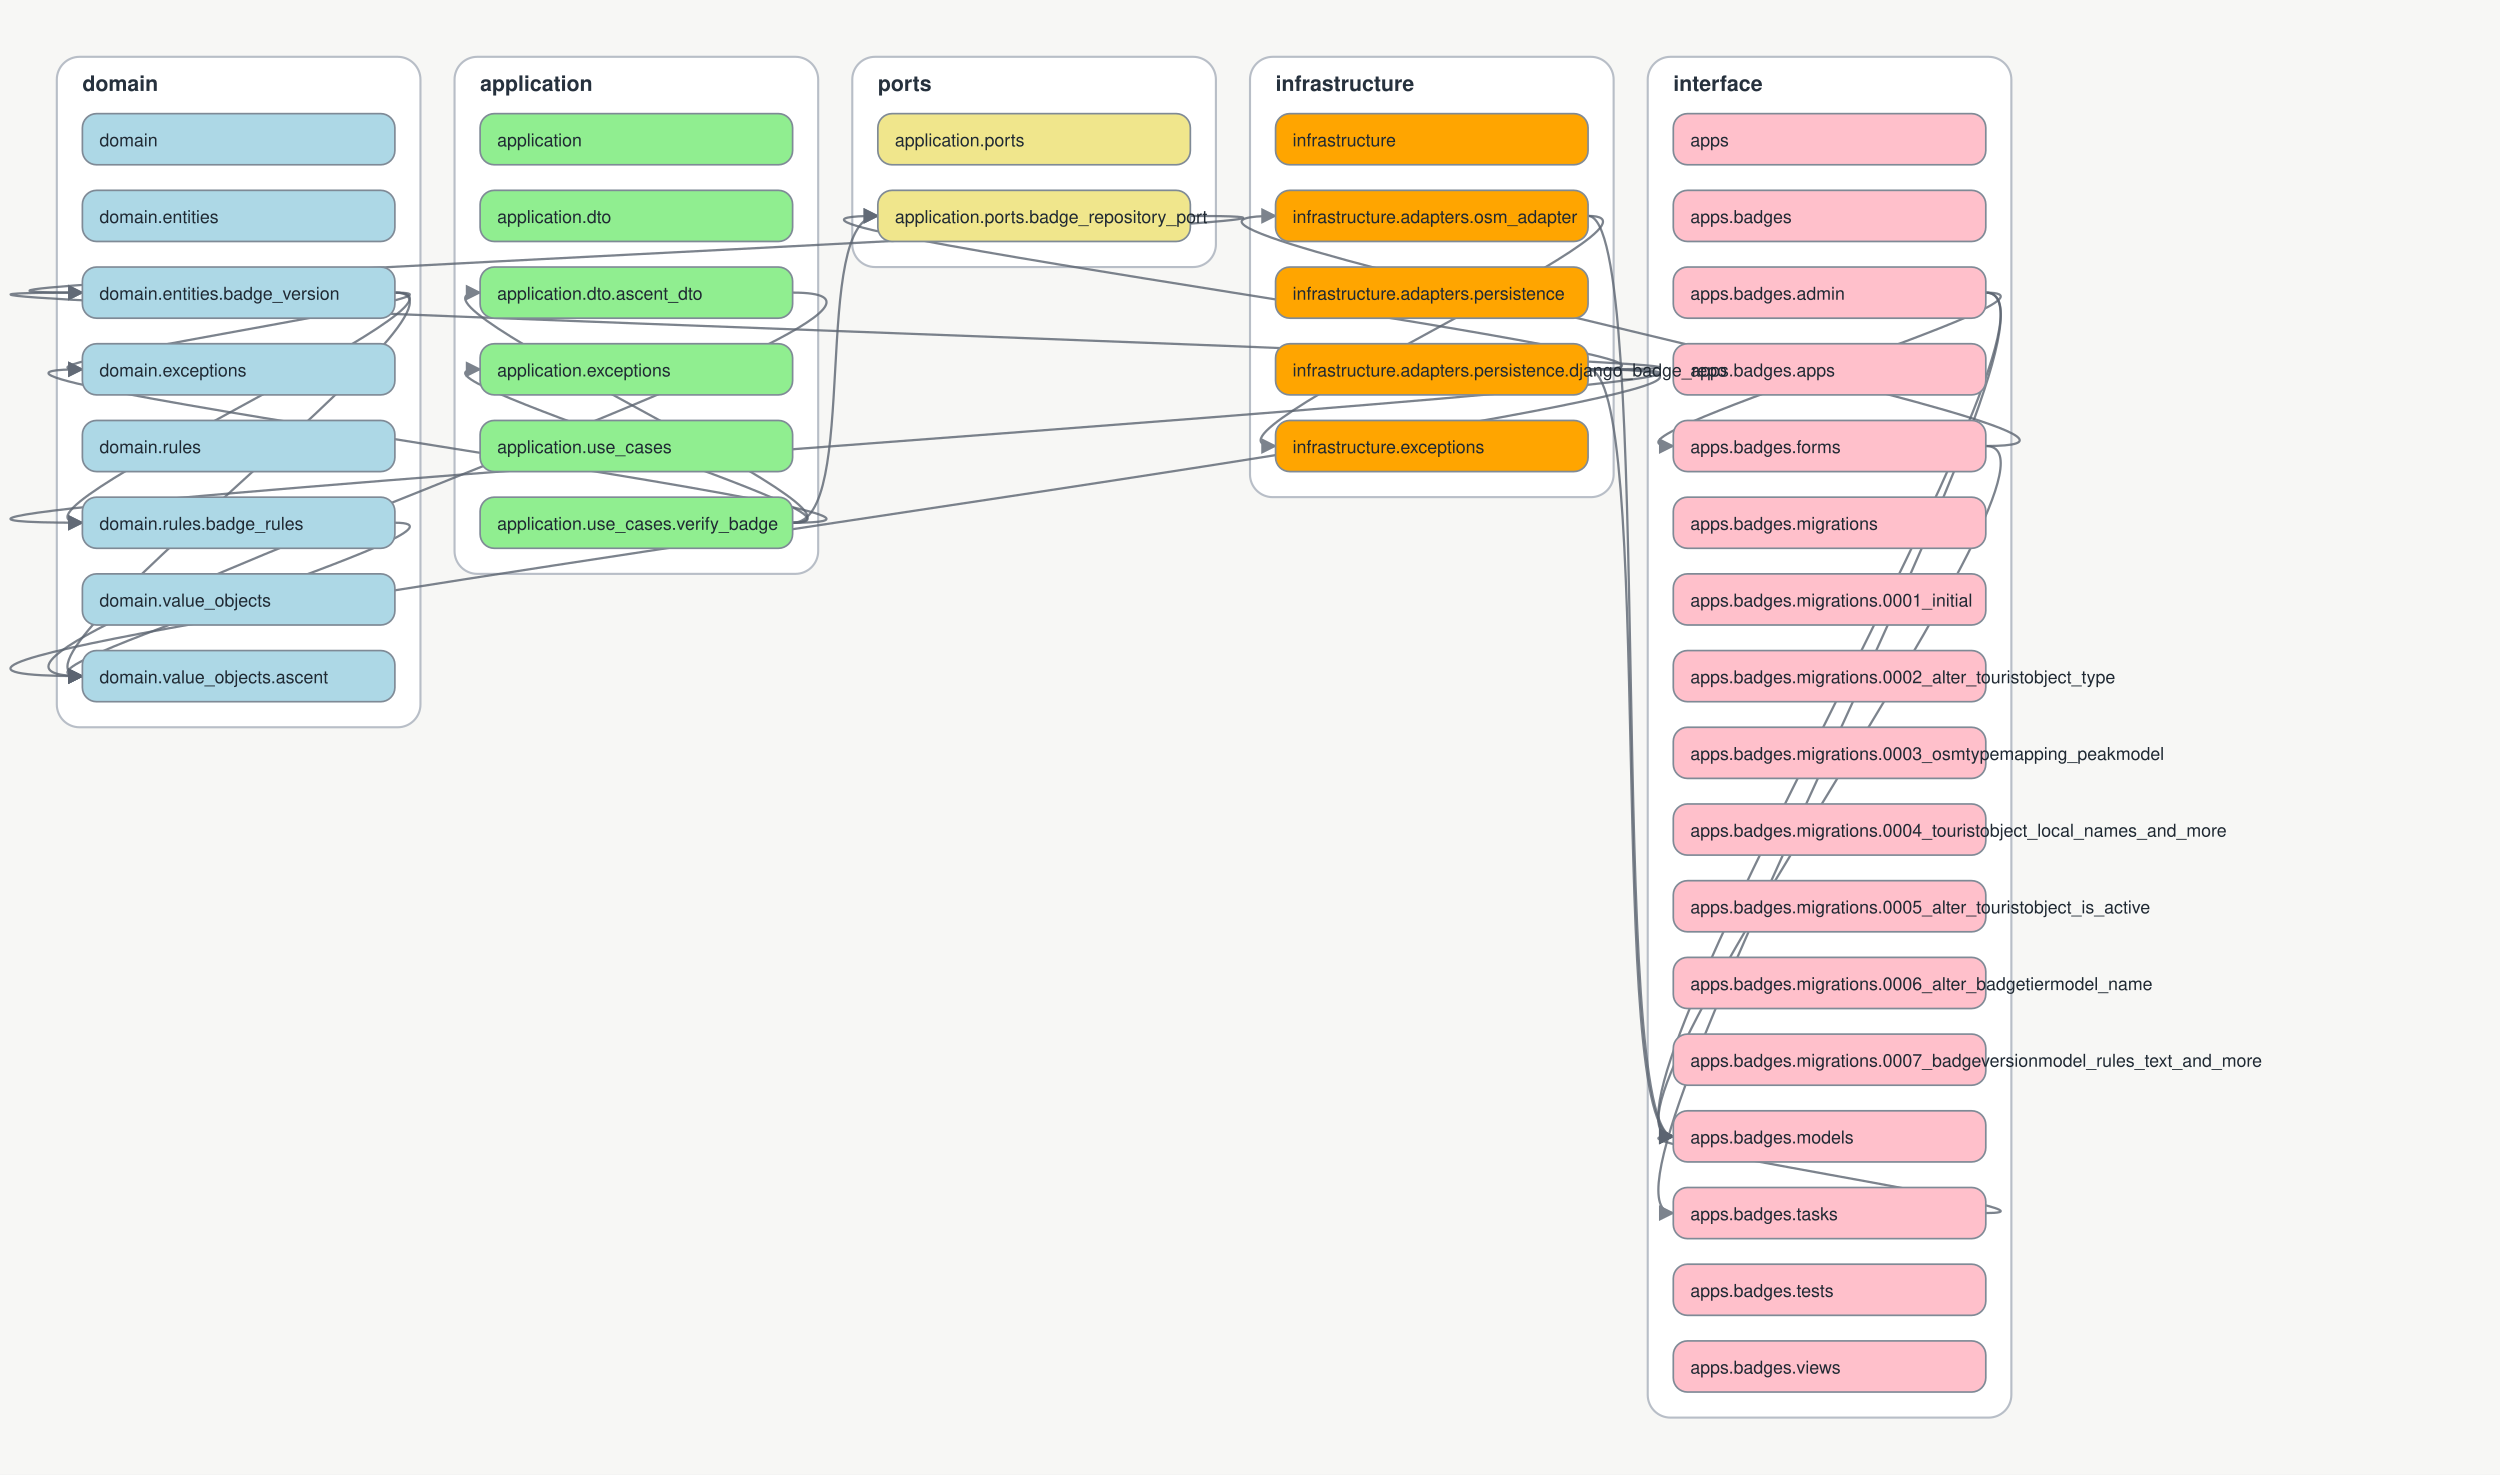
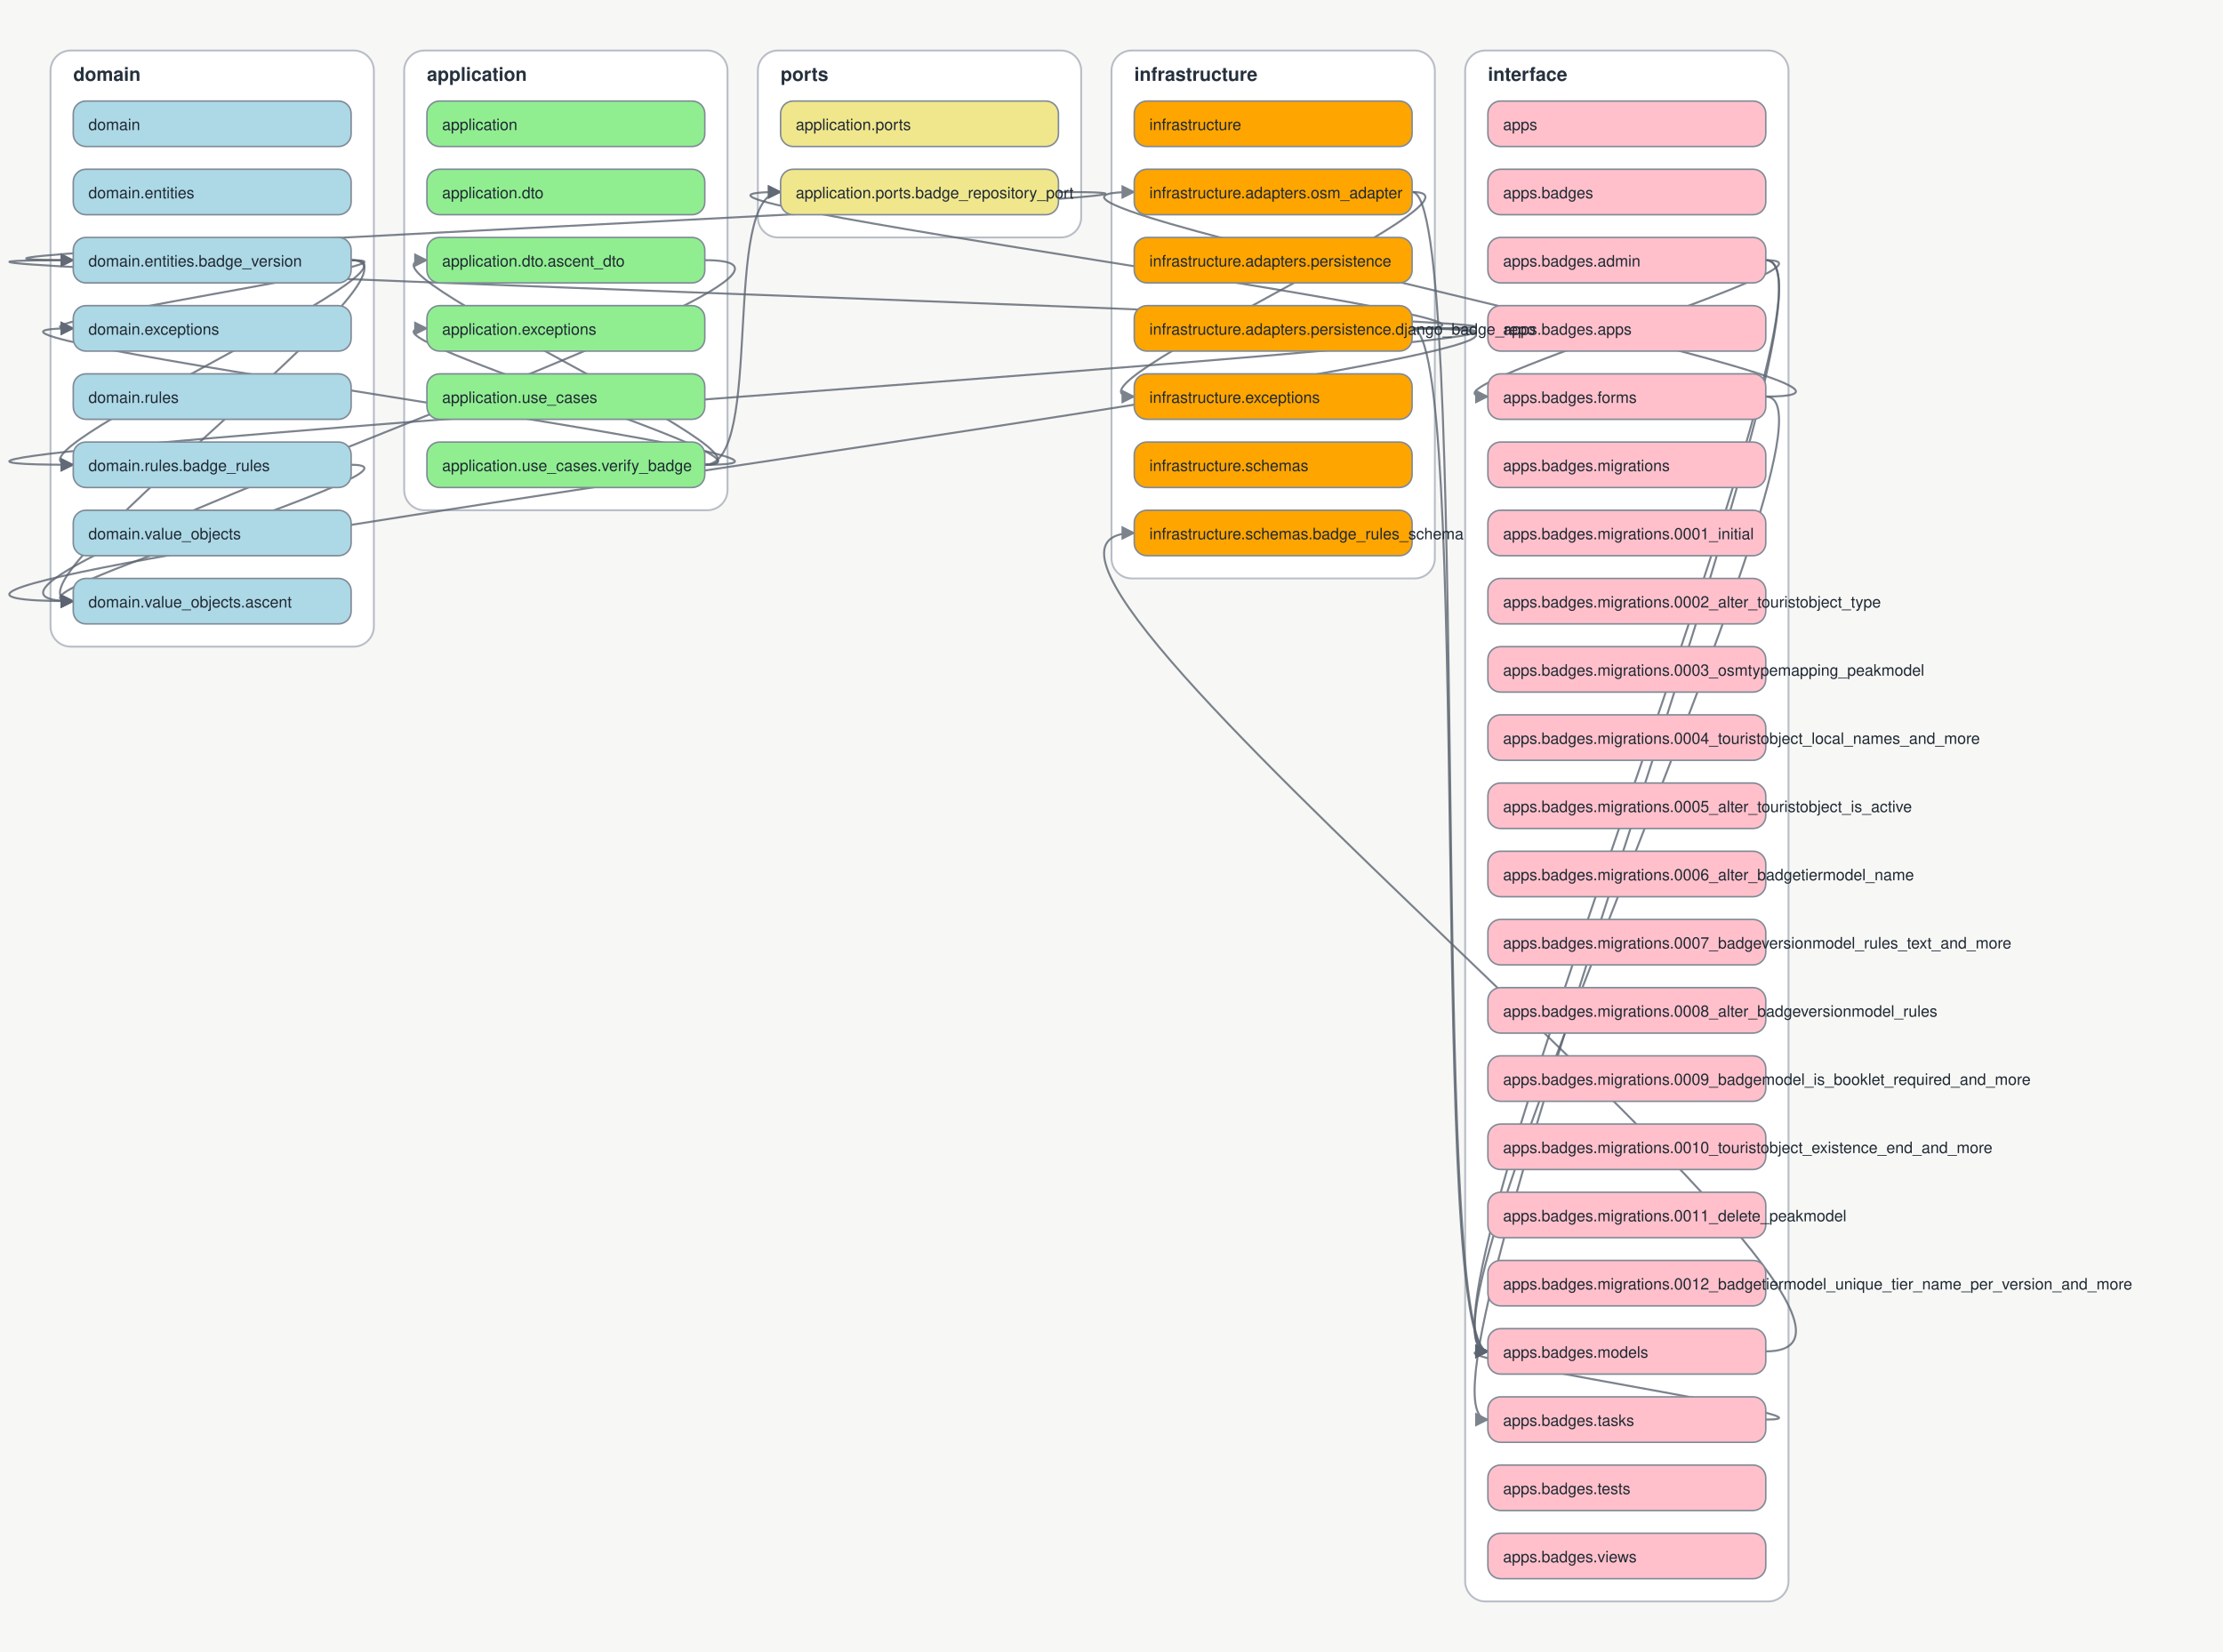
- <svg xmlns="http://www.w3.org/2000/svg" width="1760" height="1038" viewBox="0 0 1760 1038">
+ <svg xmlns="http://www.w3.org/2000/svg" width="1760" height="1308" viewBox="0 0 1760 1308">
  <defs>
    <marker id="arrow" viewBox="0 0 10 10" refX="9" refY="5" markerWidth="7" markerHeight="7" orient="auto-start-reverse">
      <path d="M 0 0 L 10 5 L 0 10 z" fill="#5b6470" />
    </marker>
  </defs>
  <rect width="100%" height="100%" fill="#f7f7f5" />
  <rect x="40" y="40" width="256" height="472" rx="16" fill="#ffffff" stroke="#b8bec7" stroke-width="1.5" />
  <text x="58" y="64" font-family="Helvetica, Arial, sans-serif" font-size="15" font-weight="700" fill="#26313d">domain</text>
  <rect x="320" y="40" width="256" height="364" rx="16" fill="#ffffff" stroke="#b8bec7" stroke-width="1.5" />
  <text x="338" y="64" font-family="Helvetica, Arial, sans-serif" font-size="15" font-weight="700" fill="#26313d">application</text>
  <rect x="600" y="40" width="256" height="148" rx="16" fill="#ffffff" stroke="#b8bec7" stroke-width="1.5" />
  <text x="618" y="64" font-family="Helvetica, Arial, sans-serif" font-size="15" font-weight="700" fill="#26313d">ports</text>
-   <rect x="880" y="40" width="256" height="310" rx="16" fill="#ffffff" stroke="#b8bec7" stroke-width="1.5" />
+   <rect x="880" y="40" width="256" height="418" rx="16" fill="#ffffff" stroke="#b8bec7" stroke-width="1.5" />
  <text x="898" y="64" font-family="Helvetica, Arial, sans-serif" font-size="15" font-weight="700" fill="#26313d">infrastructure</text>
-   <rect x="1160" y="40" width="256" height="958" rx="16" fill="#ffffff" stroke="#b8bec7" stroke-width="1.5" />
+   <rect x="1160" y="40" width="256" height="1228" rx="16" fill="#ffffff" stroke="#b8bec7" stroke-width="1.5" />
  <text x="1178" y="64" font-family="Helvetica, Arial, sans-serif" font-size="15" font-weight="700" fill="#26313d">interface</text>
  <path d="M 558.0 206.0 C 733.0 206.0, -117.0 476.0, 58.0 476.0" fill="none" stroke="#5b6470" stroke-width="1.6" opacity="0.8" marker-end="url(#arrow)" />
  <path d="M 838.0 152.0 C 1111.0 152.0, -215.0 206.0, 58.0 206.0" fill="none" stroke="#5b6470" stroke-width="1.6" opacity="0.8" marker-end="url(#arrow)" />
  <path d="M 558.0 368.0 C 635.0 368.0, 261.0 206.0, 338.0 206.0" fill="none" stroke="#5b6470" stroke-width="1.6" opacity="0.8" marker-end="url(#arrow)" />
  <path d="M 558.0 368.0 C 635.0 368.0, 261.0 260.0, 338.0 260.0" fill="none" stroke="#5b6470" stroke-width="1.6" opacity="0.8" marker-end="url(#arrow)" />
  <path d="M 558.0 368.0 C 606.0 368.0, 570.0 152.0, 618.0 152.0" fill="none" stroke="#5b6470" stroke-width="1.6" opacity="0.8" marker-end="url(#arrow)" />
  <path d="M 558.0 368.0 C 733.0 368.0, -117.0 260.0, 58.0 260.0" fill="none" stroke="#5b6470" stroke-width="1.6" opacity="0.8" marker-end="url(#arrow)" />
  <path d="M 1398.0 206.0 C 1475.0 206.0, 1101.0 314.0, 1178.0 314.0" fill="none" stroke="#5b6470" stroke-width="1.6" opacity="0.8" marker-end="url(#arrow)" />
-   <path d="M 1398.0 206.0 C 1475.0 206.0, 1101.0 800.0, 1178.0 800.0" fill="none" stroke="#5b6470" stroke-width="1.6" opacity="0.8" marker-end="url(#arrow)" />
-   <path d="M 1398.0 206.0 C 1475.0 206.0, 1101.0 854.0, 1178.0 854.0" fill="none" stroke="#5b6470" stroke-width="1.6" opacity="0.8" marker-end="url(#arrow)" />
-   <path d="M 1398.0 314.0 C 1475.0 314.0, 1101.0 800.0, 1178.0 800.0" fill="none" stroke="#5b6470" stroke-width="1.6" opacity="0.8" marker-end="url(#arrow)" />
+   <path d="M 1398.0 206.0 C 1475.0 206.0, 1101.0 1070.0, 1178.0 1070.0" fill="none" stroke="#5b6470" stroke-width="1.6" opacity="0.8" marker-end="url(#arrow)" />
+   <path d="M 1398.0 206.0 C 1475.0 206.0, 1101.0 1124.0, 1178.0 1124.0" fill="none" stroke="#5b6470" stroke-width="1.6" opacity="0.8" marker-end="url(#arrow)" />
+   <path d="M 1398.0 314.0 C 1475.0 314.0, 1101.0 1070.0, 1178.0 1070.0" fill="none" stroke="#5b6470" stroke-width="1.6" opacity="0.8" marker-end="url(#arrow)" />
  <path d="M 1398.0 314.0 C 1573.0 314.0, 723.0 152.0, 898.0 152.0" fill="none" stroke="#5b6470" stroke-width="1.6" opacity="0.8" marker-end="url(#arrow)" />
-   <path d="M 1398.0 854.0 C 1475.0 854.0, 1101.0 800.0, 1178.0 800.0" fill="none" stroke="#5b6470" stroke-width="1.6" opacity="0.8" marker-end="url(#arrow)" />
+   <path d="M 1398.0 1070.0 C 1573.0 1070.0, 723.0 422.0, 898.0 422.0" fill="none" stroke="#5b6470" stroke-width="1.6" opacity="0.8" marker-end="url(#arrow)" />
+   <path d="M 1398.0 1124.0 C 1475.0 1124.0, 1101.0 1070.0, 1178.0 1070.0" fill="none" stroke="#5b6470" stroke-width="1.6" opacity="0.8" marker-end="url(#arrow)" />
  <path d="M 278.0 206.0 C 355.0 206.0, -19.0 260.0, 58.0 260.0" fill="none" stroke="#5b6470" stroke-width="1.6" opacity="0.8" marker-end="url(#arrow)" />
  <path d="M 278.0 206.0 C 355.0 206.0, -19.0 368.0, 58.0 368.0" fill="none" stroke="#5b6470" stroke-width="1.6" opacity="0.8" marker-end="url(#arrow)" />
  <path d="M 278.0 206.0 C 355.0 206.0, -19.0 476.0, 58.0 476.0" fill="none" stroke="#5b6470" stroke-width="1.6" opacity="0.8" marker-end="url(#arrow)" />
  <path d="M 278.0 368.0 C 355.0 368.0, -19.0 476.0, 58.0 476.0" fill="none" stroke="#5b6470" stroke-width="1.6" opacity="0.8" marker-end="url(#arrow)" />
-   <path d="M 1118.0 152.0 C 1166.0 152.0, 1130.0 800.0, 1178.0 800.0" fill="none" stroke="#5b6470" stroke-width="1.6" opacity="0.8" marker-end="url(#arrow)" />
+   <path d="M 1118.0 152.0 C 1166.0 152.0, 1130.0 1070.0, 1178.0 1070.0" fill="none" stroke="#5b6470" stroke-width="1.6" opacity="0.8" marker-end="url(#arrow)" />
  <path d="M 1118.0 152.0 C 1195.0 152.0, 821.0 314.0, 898.0 314.0" fill="none" stroke="#5b6470" stroke-width="1.6" opacity="0.8" marker-end="url(#arrow)" />
  <path d="M 1118.0 260.0 C 1293.0 260.0, 443.0 152.0, 618.0 152.0" fill="none" stroke="#5b6470" stroke-width="1.6" opacity="0.8" marker-end="url(#arrow)" />
-   <path d="M 1118.0 260.0 C 1166.0 260.0, 1130.0 800.0, 1178.0 800.0" fill="none" stroke="#5b6470" stroke-width="1.6" opacity="0.8" marker-end="url(#arrow)" />
+   <path d="M 1118.0 260.0 C 1166.0 260.0, 1130.0 1070.0, 1178.0 1070.0" fill="none" stroke="#5b6470" stroke-width="1.6" opacity="0.8" marker-end="url(#arrow)" />
  <path d="M 1118.0 260.0 C 1489.0 260.0, -313.0 206.0, 58.0 206.0" fill="none" stroke="#5b6470" stroke-width="1.6" opacity="0.8" marker-end="url(#arrow)" />
  <path d="M 1118.0 260.0 C 1489.0 260.0, -313.0 368.0, 58.0 368.0" fill="none" stroke="#5b6470" stroke-width="1.6" opacity="0.8" marker-end="url(#arrow)" />
  <path d="M 1118.0 260.0 C 1489.0 260.0, -313.0 476.0, 58.0 476.0" fill="none" stroke="#5b6470" stroke-width="1.6" opacity="0.8" marker-end="url(#arrow)" />
  <rect x="338" y="80" width="220" height="36" rx="10" fill="lightgreen" stroke="#7f8a96" stroke-width="1.2" />
  <text x="350" y="103" font-family="Helvetica, Arial, sans-serif" font-size="12.5" fill="#1f2933">application</text>
  <rect x="338" y="134" width="220" height="36" rx="10" fill="lightgreen" stroke="#7f8a96" stroke-width="1.2" />
  <text x="350" y="157" font-family="Helvetica, Arial, sans-serif" font-size="12.5" fill="#1f2933">application.dto</text>
  <rect x="338" y="188" width="220" height="36" rx="10" fill="lightgreen" stroke="#7f8a96" stroke-width="1.2" />
  <text x="350" y="211" font-family="Helvetica, Arial, sans-serif" font-size="12.5" fill="#1f2933">application.dto.ascent_dto</text>
  <rect x="338" y="242" width="220" height="36" rx="10" fill="lightgreen" stroke="#7f8a96" stroke-width="1.2" />
  <text x="350" y="265" font-family="Helvetica, Arial, sans-serif" font-size="12.5" fill="#1f2933">application.exceptions</text>
  <rect x="618" y="80" width="220" height="36" rx="10" fill="khaki" stroke="#7f8a96" stroke-width="1.2" />
  <text x="630" y="103" font-family="Helvetica, Arial, sans-serif" font-size="12.5" fill="#1f2933">application.ports</text>
  <rect x="618" y="134" width="220" height="36" rx="10" fill="khaki" stroke="#7f8a96" stroke-width="1.2" />
  <text x="630" y="157" font-family="Helvetica, Arial, sans-serif" font-size="12.5" fill="#1f2933">application.ports.badge_repository_port</text>
  <rect x="338" y="296" width="220" height="36" rx="10" fill="lightgreen" stroke="#7f8a96" stroke-width="1.2" />
  <text x="350" y="319" font-family="Helvetica, Arial, sans-serif" font-size="12.5" fill="#1f2933">application.use_cases</text>
  <rect x="338" y="350" width="220" height="36" rx="10" fill="lightgreen" stroke="#7f8a96" stroke-width="1.2" />
  <text x="350" y="373" font-family="Helvetica, Arial, sans-serif" font-size="12.5" fill="#1f2933">application.use_cases.verify_badge</text>
  <rect x="1178" y="80" width="220" height="36" rx="10" fill="pink" stroke="#7f8a96" stroke-width="1.2" />
  <text x="1190" y="103" font-family="Helvetica, Arial, sans-serif" font-size="12.5" fill="#1f2933">apps</text>
  <rect x="1178" y="134" width="220" height="36" rx="10" fill="pink" stroke="#7f8a96" stroke-width="1.2" />
  <text x="1190" y="157" font-family="Helvetica, Arial, sans-serif" font-size="12.5" fill="#1f2933">apps.badges</text>
  <rect x="1178" y="188" width="220" height="36" rx="10" fill="pink" stroke="#7f8a96" stroke-width="1.2" />
  <text x="1190" y="211" font-family="Helvetica, Arial, sans-serif" font-size="12.5" fill="#1f2933">apps.badges.admin</text>
  <rect x="1178" y="242" width="220" height="36" rx="10" fill="pink" stroke="#7f8a96" stroke-width="1.2" />
  <text x="1190" y="265" font-family="Helvetica, Arial, sans-serif" font-size="12.5" fill="#1f2933">apps.badges.apps</text>
  <rect x="1178" y="296" width="220" height="36" rx="10" fill="pink" stroke="#7f8a96" stroke-width="1.2" />
  <text x="1190" y="319" font-family="Helvetica, Arial, sans-serif" font-size="12.5" fill="#1f2933">apps.badges.forms</text>
  <rect x="1178" y="350" width="220" height="36" rx="10" fill="pink" stroke="#7f8a96" stroke-width="1.2" />
  <text x="1190" y="373" font-family="Helvetica, Arial, sans-serif" font-size="12.5" fill="#1f2933">apps.badges.migrations</text>
  <rect x="1178" y="404" width="220" height="36" rx="10" fill="pink" stroke="#7f8a96" stroke-width="1.2" />
  <text x="1190" y="427" font-family="Helvetica, Arial, sans-serif" font-size="12.5" fill="#1f2933">apps.badges.migrations.0001_initial</text>
  <rect x="1178" y="458" width="220" height="36" rx="10" fill="pink" stroke="#7f8a96" stroke-width="1.2" />
  <text x="1190" y="481" font-family="Helvetica, Arial, sans-serif" font-size="12.5" fill="#1f2933">apps.badges.migrations.0002_alter_touristobject_type</text>
  <rect x="1178" y="512" width="220" height="36" rx="10" fill="pink" stroke="#7f8a96" stroke-width="1.2" />
  <text x="1190" y="535" font-family="Helvetica, Arial, sans-serif" font-size="12.5" fill="#1f2933">apps.badges.migrations.0003_osmtypemapping_peakmodel</text>
  <rect x="1178" y="566" width="220" height="36" rx="10" fill="pink" stroke="#7f8a96" stroke-width="1.2" />
  <text x="1190" y="589" font-family="Helvetica, Arial, sans-serif" font-size="12.5" fill="#1f2933">apps.badges.migrations.0004_touristobject_local_names_and_more</text>
  <rect x="1178" y="620" width="220" height="36" rx="10" fill="pink" stroke="#7f8a96" stroke-width="1.2" />
  <text x="1190" y="643" font-family="Helvetica, Arial, sans-serif" font-size="12.5" fill="#1f2933">apps.badges.migrations.0005_alter_touristobject_is_active</text>
  <rect x="1178" y="674" width="220" height="36" rx="10" fill="pink" stroke="#7f8a96" stroke-width="1.2" />
  <text x="1190" y="697" font-family="Helvetica, Arial, sans-serif" font-size="12.5" fill="#1f2933">apps.badges.migrations.0006_alter_badgetiermodel_name</text>
  <rect x="1178" y="728" width="220" height="36" rx="10" fill="pink" stroke="#7f8a96" stroke-width="1.2" />
  <text x="1190" y="751" font-family="Helvetica, Arial, sans-serif" font-size="12.5" fill="#1f2933">apps.badges.migrations.0007_badgeversionmodel_rules_text_and_more</text>
  <rect x="1178" y="782" width="220" height="36" rx="10" fill="pink" stroke="#7f8a96" stroke-width="1.2" />
-   <text x="1190" y="805" font-family="Helvetica, Arial, sans-serif" font-size="12.5" fill="#1f2933">apps.badges.models</text>
+   <text x="1190" y="805" font-family="Helvetica, Arial, sans-serif" font-size="12.5" fill="#1f2933">apps.badges.migrations.0008_alter_badgeversionmodel_rules</text>
  <rect x="1178" y="836" width="220" height="36" rx="10" fill="pink" stroke="#7f8a96" stroke-width="1.2" />
-   <text x="1190" y="859" font-family="Helvetica, Arial, sans-serif" font-size="12.5" fill="#1f2933">apps.badges.tasks</text>
+   <text x="1190" y="859" font-family="Helvetica, Arial, sans-serif" font-size="12.5" fill="#1f2933">apps.badges.migrations.0009_badgemodel_is_booklet_required_and_more</text>
  <rect x="1178" y="890" width="220" height="36" rx="10" fill="pink" stroke="#7f8a96" stroke-width="1.2" />
-   <text x="1190" y="913" font-family="Helvetica, Arial, sans-serif" font-size="12.5" fill="#1f2933">apps.badges.tests</text>
+   <text x="1190" y="913" font-family="Helvetica, Arial, sans-serif" font-size="12.5" fill="#1f2933">apps.badges.migrations.0010_touristobject_existence_end_and_more</text>
  <rect x="1178" y="944" width="220" height="36" rx="10" fill="pink" stroke="#7f8a96" stroke-width="1.2" />
-   <text x="1190" y="967" font-family="Helvetica, Arial, sans-serif" font-size="12.5" fill="#1f2933">apps.badges.views</text>
+   <text x="1190" y="967" font-family="Helvetica, Arial, sans-serif" font-size="12.5" fill="#1f2933">apps.badges.migrations.0011_delete_peakmodel</text>
+   <rect x="1178" y="998" width="220" height="36" rx="10" fill="pink" stroke="#7f8a96" stroke-width="1.2" />
+   <text x="1190" y="1021" font-family="Helvetica, Arial, sans-serif" font-size="12.5" fill="#1f2933">apps.badges.migrations.0012_badgetiermodel_unique_tier_name_per_version_and_more</text>
+   <rect x="1178" y="1052" width="220" height="36" rx="10" fill="pink" stroke="#7f8a96" stroke-width="1.2" />
+   <text x="1190" y="1075" font-family="Helvetica, Arial, sans-serif" font-size="12.5" fill="#1f2933">apps.badges.models</text>
+   <rect x="1178" y="1106" width="220" height="36" rx="10" fill="pink" stroke="#7f8a96" stroke-width="1.2" />
+   <text x="1190" y="1129" font-family="Helvetica, Arial, sans-serif" font-size="12.5" fill="#1f2933">apps.badges.tasks</text>
+   <rect x="1178" y="1160" width="220" height="36" rx="10" fill="pink" stroke="#7f8a96" stroke-width="1.2" />
+   <text x="1190" y="1183" font-family="Helvetica, Arial, sans-serif" font-size="12.5" fill="#1f2933">apps.badges.tests</text>
+   <rect x="1178" y="1214" width="220" height="36" rx="10" fill="pink" stroke="#7f8a96" stroke-width="1.2" />
+   <text x="1190" y="1237" font-family="Helvetica, Arial, sans-serif" font-size="12.5" fill="#1f2933">apps.badges.views</text>
  <rect x="58" y="80" width="220" height="36" rx="10" fill="lightblue" stroke="#7f8a96" stroke-width="1.2" />
  <text x="70" y="103" font-family="Helvetica, Arial, sans-serif" font-size="12.5" fill="#1f2933">domain</text>
  <rect x="58" y="134" width="220" height="36" rx="10" fill="lightblue" stroke="#7f8a96" stroke-width="1.2" />
  <text x="70" y="157" font-family="Helvetica, Arial, sans-serif" font-size="12.5" fill="#1f2933">domain.entities</text>
  <rect x="58" y="188" width="220" height="36" rx="10" fill="lightblue" stroke="#7f8a96" stroke-width="1.2" />
  <text x="70" y="211" font-family="Helvetica, Arial, sans-serif" font-size="12.5" fill="#1f2933">domain.entities.badge_version</text>
  <rect x="58" y="242" width="220" height="36" rx="10" fill="lightblue" stroke="#7f8a96" stroke-width="1.2" />
  <text x="70" y="265" font-family="Helvetica, Arial, sans-serif" font-size="12.5" fill="#1f2933">domain.exceptions</text>
  <rect x="58" y="296" width="220" height="36" rx="10" fill="lightblue" stroke="#7f8a96" stroke-width="1.2" />
  <text x="70" y="319" font-family="Helvetica, Arial, sans-serif" font-size="12.5" fill="#1f2933">domain.rules</text>
  <rect x="58" y="350" width="220" height="36" rx="10" fill="lightblue" stroke="#7f8a96" stroke-width="1.2" />
  <text x="70" y="373" font-family="Helvetica, Arial, sans-serif" font-size="12.5" fill="#1f2933">domain.rules.badge_rules</text>
  <rect x="58" y="404" width="220" height="36" rx="10" fill="lightblue" stroke="#7f8a96" stroke-width="1.2" />
  <text x="70" y="427" font-family="Helvetica, Arial, sans-serif" font-size="12.5" fill="#1f2933">domain.value_objects</text>
  <rect x="58" y="458" width="220" height="36" rx="10" fill="lightblue" stroke="#7f8a96" stroke-width="1.2" />
  <text x="70" y="481" font-family="Helvetica, Arial, sans-serif" font-size="12.5" fill="#1f2933">domain.value_objects.ascent</text>
  <rect x="898" y="80" width="220" height="36" rx="10" fill="orange" stroke="#7f8a96" stroke-width="1.2" />
  <text x="910" y="103" font-family="Helvetica, Arial, sans-serif" font-size="12.5" fill="#1f2933">infrastructure</text>
  <rect x="898" y="134" width="220" height="36" rx="10" fill="orange" stroke="#7f8a96" stroke-width="1.2" />
  <text x="910" y="157" font-family="Helvetica, Arial, sans-serif" font-size="12.5" fill="#1f2933">infrastructure.adapters.osm_adapter</text>
  <rect x="898" y="188" width="220" height="36" rx="10" fill="orange" stroke="#7f8a96" stroke-width="1.2" />
  <text x="910" y="211" font-family="Helvetica, Arial, sans-serif" font-size="12.5" fill="#1f2933">infrastructure.adapters.persistence</text>
  <rect x="898" y="242" width="220" height="36" rx="10" fill="orange" stroke="#7f8a96" stroke-width="1.2" />
  <text x="910" y="265" font-family="Helvetica, Arial, sans-serif" font-size="12.5" fill="#1f2933">infrastructure.adapters.persistence.django_badge_repo</text>
  <rect x="898" y="296" width="220" height="36" rx="10" fill="orange" stroke="#7f8a96" stroke-width="1.2" />
  <text x="910" y="319" font-family="Helvetica, Arial, sans-serif" font-size="12.5" fill="#1f2933">infrastructure.exceptions</text>
+   <rect x="898" y="350" width="220" height="36" rx="10" fill="orange" stroke="#7f8a96" stroke-width="1.2" />
+   <text x="910" y="373" font-family="Helvetica, Arial, sans-serif" font-size="12.5" fill="#1f2933">infrastructure.schemas</text>
+   <rect x="898" y="404" width="220" height="36" rx="10" fill="orange" stroke="#7f8a96" stroke-width="1.2" />
+   <text x="910" y="427" font-family="Helvetica, Arial, sans-serif" font-size="12.5" fill="#1f2933">infrastructure.schemas.badge_rules_schema</text>
</svg>
